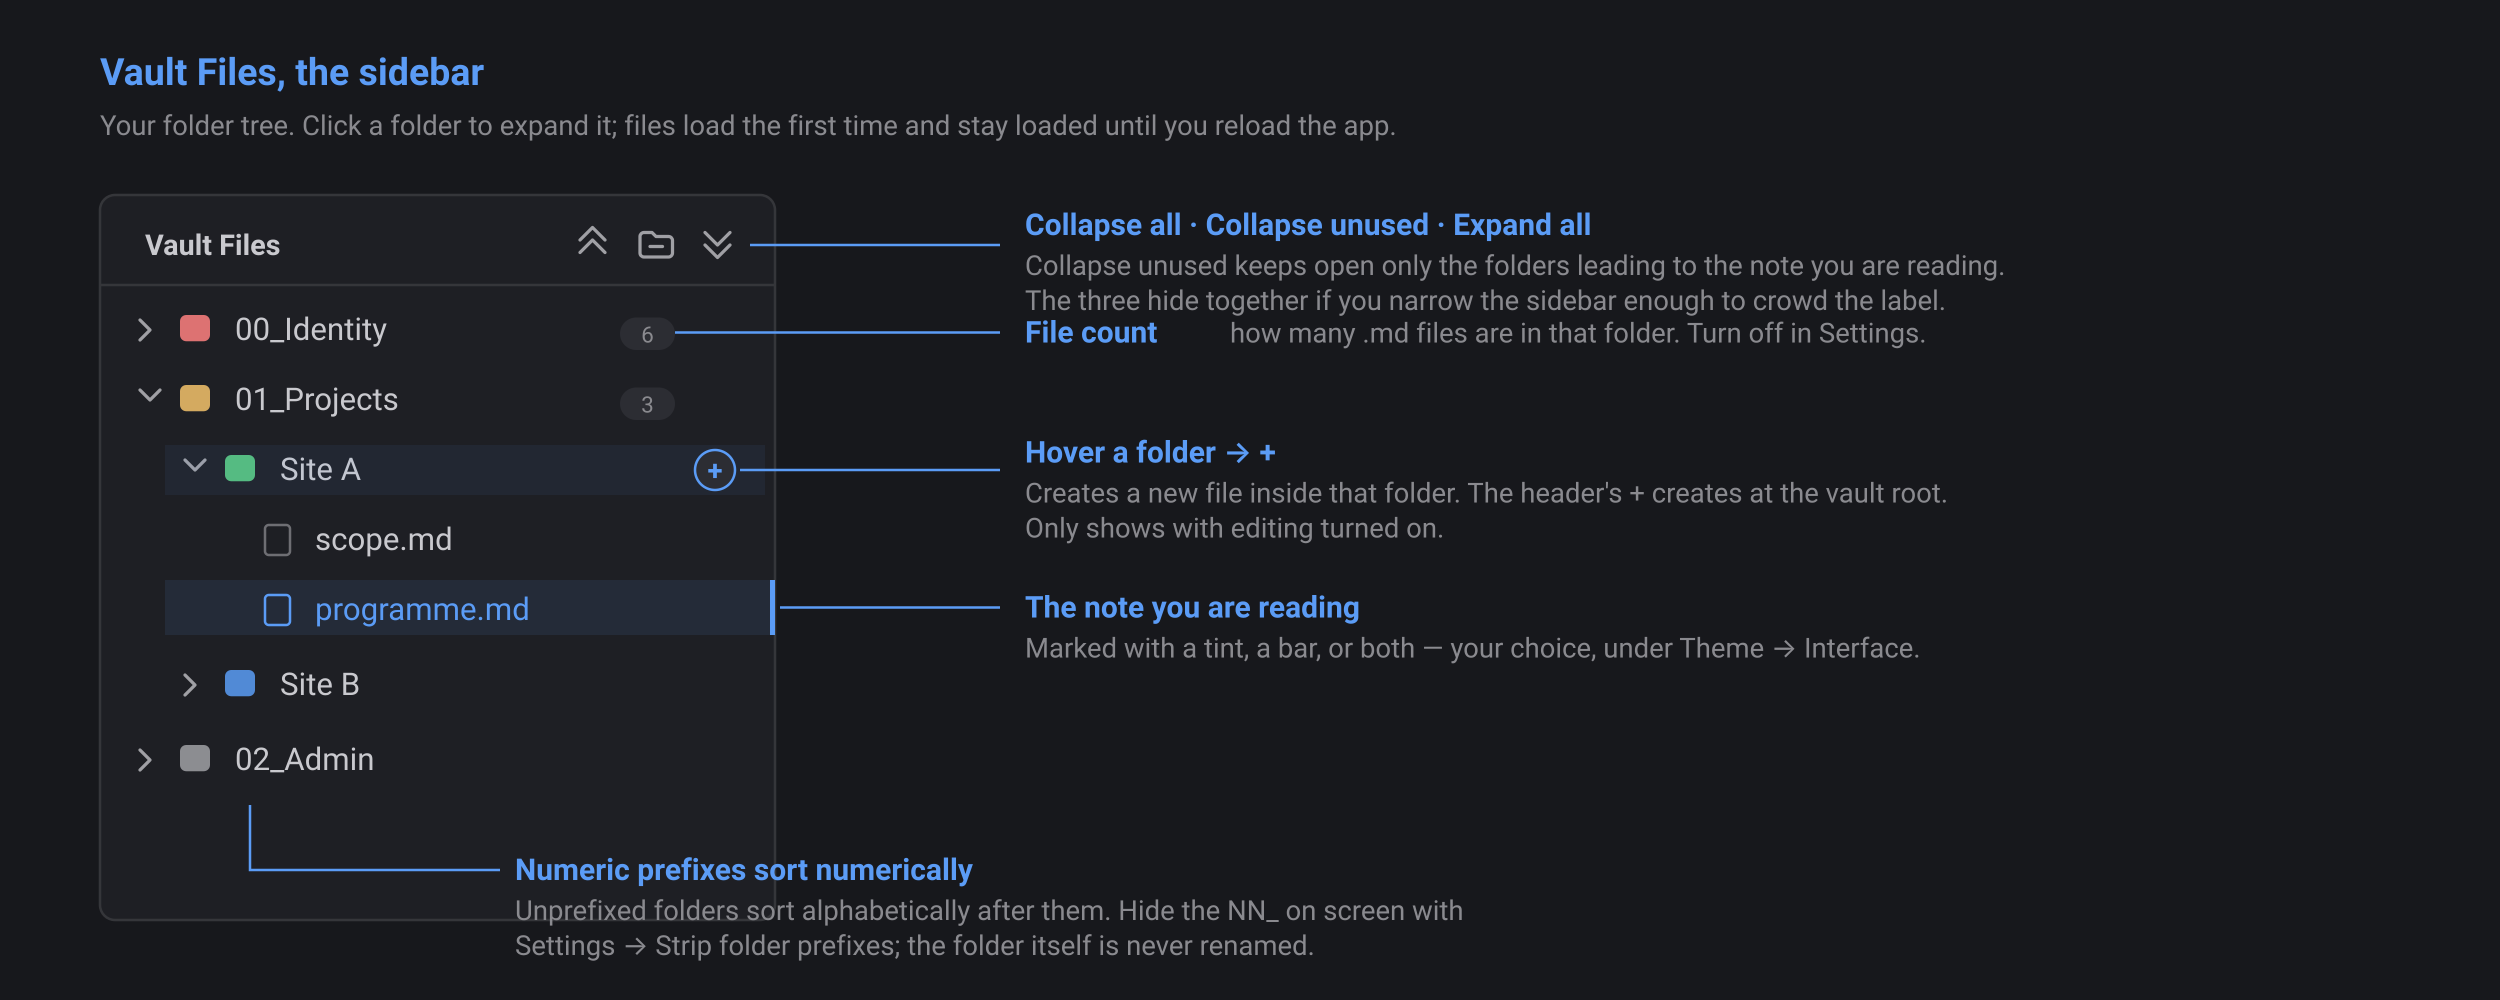
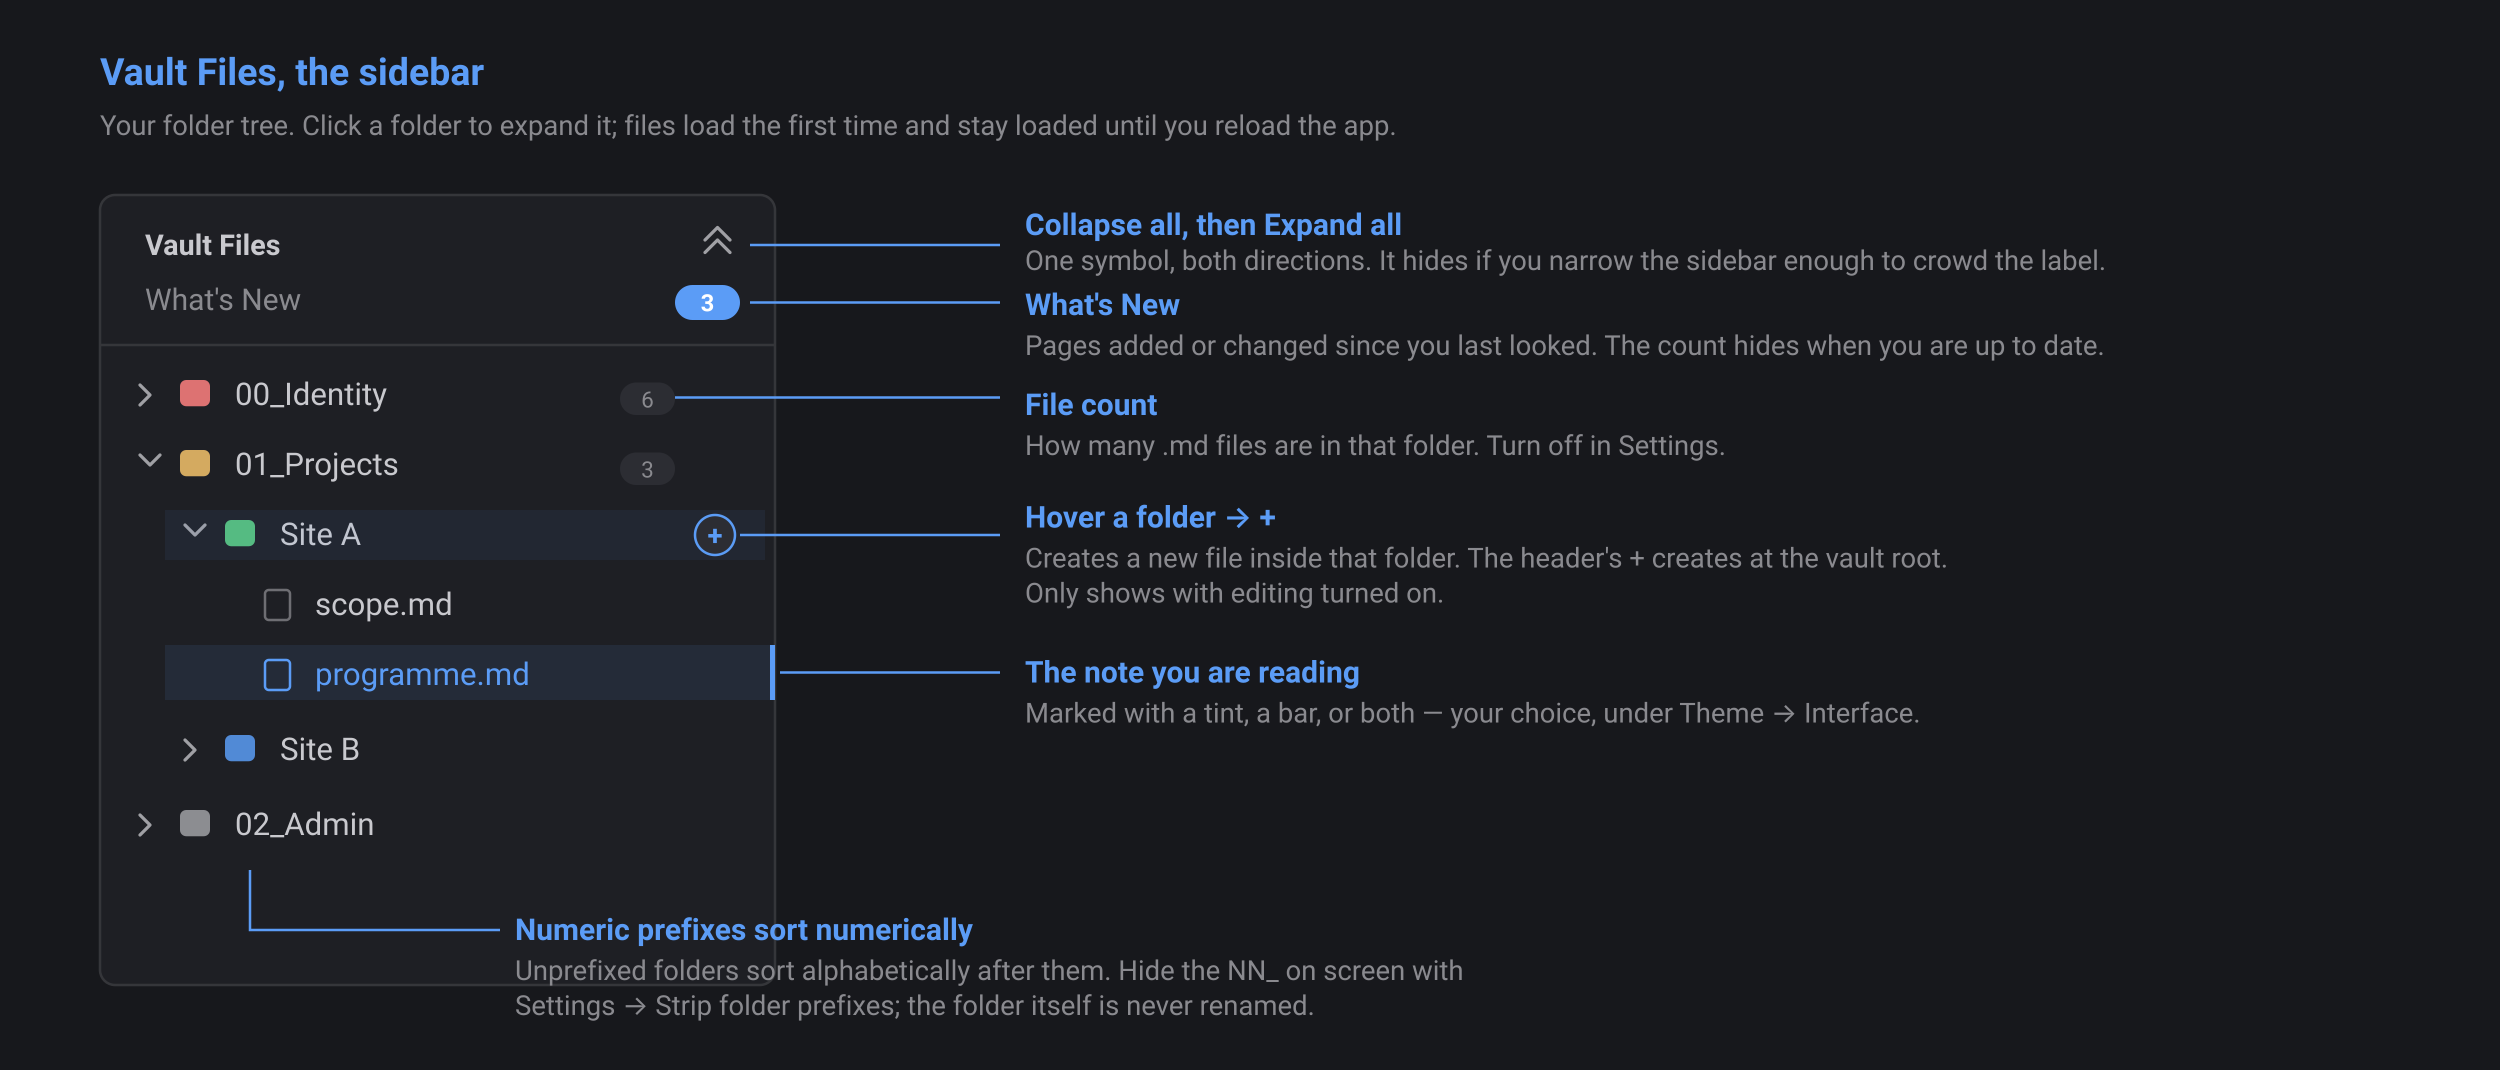
- <svg xmlns="http://www.w3.org/2000/svg" viewBox="0 0 1000 400" width="1000" height="400" font-family="-apple-system, Segoe UI, Roboto, sans-serif">
+ <svg xmlns="http://www.w3.org/2000/svg" viewBox="0 0 1000 428" width="1000" height="428" font-family="-apple-system, Segoe UI, Roboto, sans-serif">
  <defs>
    <style>
      .acc { fill:#5B9CF6; font-size:12px; font-weight:600; }
      .dim { fill:#8A8A8F; font-size:11px; }
      .t   { fill:#C9C9CE; font-size:12.5px; }
      .lead{ stroke:#5B9CF6; stroke-width:1; fill:none; }
      .ico { stroke:#A0A0A5; stroke-width:1.3; fill:none; stroke-linecap:round; stroke-linejoin:round; }
    </style>
  </defs>
-   <rect width="1000" height="400" fill="#17181c" />
+   <rect width="1000" height="428" fill="#17181c" />
  <text x="40" y="34" fill="#5B9CF6" font-size="15" font-weight="700">Vault Files, the sidebar</text>
  <text x="40" y="54" class="dim" font-size="11.5">Your folder tree. Click a folder to expand it; files load the first time and stay loaded until you reload the app.</text>
-   <rect x="40" y="78" width="270" height="290" rx="6" fill="#1e1f24" stroke="#35363a" />
+   <rect x="40" y="78" width="270" height="316" rx="6" fill="#1e1f24" stroke="#35363a" />
  <text x="58" y="102" fill="#C9C9CE" font-size="11.5" font-weight="700">Vault Files</text>
-   <g class="ico" transform="translate(232,93)">
+   <g class="ico" transform="translate(282,93)">
    <polyline points="0,8 5,3 10,8" />
    <polyline points="0,3 5,-2 10,3" />
  </g>
-   <g class="ico" transform="translate(256,93)">
-     <path d="M0 1.6A1.6 1.6 0 0 1 1.6 0h3.2L6.4 1.6h5A1.6 1.6 0 0 1 13 3.2v5A1.6 1.6 0 0 1 11.4 9.8H1.6A1.6 1.6 0 0 1 0 8.2Z" />
-     <line x1="4" y1="5.6" x2="9" y2="5.6" />
-   </g>
-   <g class="ico" transform="translate(282,93)">
-     <polyline points="0,0 5,5 10,0" />
-     <polyline points="0,5 5,10 10,5" />
-   </g>
-   <line x1="40" y1="114" x2="310" y2="114" stroke="#35363a" />
-   <g class="ico" transform="translate(56,128)" stroke-width="1.2">
+   <text x="58" y="124" fill="#8A8A8F" font-size="12">What's New</text>
+   <rect x="270" y="114" width="26" height="14" rx="7" fill="#5B9CF6" />
+   <text x="283" y="124.5" fill="#ffffff" font-size="9.5" font-weight="700" text-anchor="middle">3</text>
+   <line x1="40" y1="138" x2="310" y2="138" stroke="#35363a" />
+   <g class="ico" transform="translate(56,154)" stroke-width="1.2">
    <polyline points="0,0 4,4 0,8" />
  </g>
-   <rect x="72" y="126" width="12" height="10.5" rx="2.5" fill="#FF8080" opacity=".85" />
-   <text x="94" y="136" class="t">00_Identity</text>
-   <rect x="248" y="127" width="22" height="13" rx="6.5" fill="#2c2d33" />
-   <text x="259" y="137" fill="#8A8A8F" font-size="9" text-anchor="middle">6</text>
-   <g class="ico" transform="translate(56,156)" stroke-width="1.2">
+   <rect x="72" y="152" width="12" height="10.5" rx="2.5" fill="#FF8080" opacity=".85" />
+   <text x="94" y="162" class="t">00_Identity</text>
+   <rect x="248" y="153" width="22" height="13" rx="6.5" fill="#2c2d33" />
+   <text x="259" y="163" fill="#8A8A8F" font-size="9" text-anchor="middle">6</text>
+   <g class="ico" transform="translate(56,182)" stroke-width="1.2">
    <polyline points="0,0 4,4 8,0" />
  </g>
-   <rect x="72" y="154" width="12" height="10.5" rx="2.5" fill="#F5C26B" opacity=".85" />
-   <text x="94" y="164" class="t">01_Projects</text>
-   <rect x="248" y="155" width="22" height="13" rx="6.5" fill="#2c2d33" />
-   <text x="259" y="165" fill="#8A8A8F" font-size="9" text-anchor="middle">3</text>
-   <g class="ico" transform="translate(74,184)" stroke-width="1.2">
+   <rect x="72" y="180" width="12" height="10.5" rx="2.5" fill="#F5C26B" opacity=".85" />
+   <text x="94" y="190" class="t">01_Projects</text>
+   <rect x="248" y="181" width="22" height="13" rx="6.5" fill="#2c2d33" />
+   <text x="259" y="191" fill="#8A8A8F" font-size="9" text-anchor="middle">3</text>
+   <g class="ico" transform="translate(74,210)" stroke-width="1.2">
    <polyline points="0,0 4,4 8,0" />
  </g>
-   <rect x="90" y="182" width="12" height="10.5" rx="2.5" fill="#5FD98A" opacity=".85" />
-   <text x="112" y="192" class="t">Site A</text>
-   <rect x="66" y="178" width="240" height="20" fill="#5B9CF6" opacity=".07" />
-   <circle cx="286" cy="188" r="8" fill="#2c2d33" stroke="#5B9CF6" />
-   <text x="286" y="192" text-anchor="middle" fill="#5B9CF6" font-size="11" font-weight="700">+</text>
-   <rect x="106" y="210" width="10" height="12" rx="1.5" fill="none" stroke="#6E6E73" />
-   <text x="126" y="220" class="t" fill="#8A8A8F">scope.md</text>
-   <rect x="66" y="232" width="244" height="22" fill="#5B9CF6" opacity=".10" />
-   <rect x="308" y="232" width="2" height="22" fill="#5B9CF6" />
-   <rect x="106" y="238" width="10" height="12" rx="1.5" fill="none" stroke="#5B9CF6" />
-   <text x="126" y="248" fill="#5B9CF6" font-size="12.5">programme.md</text>
-   <g class="ico" transform="translate(74,270)" stroke-width="1.2">
+   <rect x="90" y="208" width="12" height="10.5" rx="2.5" fill="#5FD98A" opacity=".85" />
+   <text x="112" y="218" class="t">Site A</text>
+   <rect x="66" y="204" width="240" height="20" fill="#5B9CF6" opacity=".07" />
+   <circle cx="286" cy="214" r="8" fill="#2c2d33" stroke="#5B9CF6" />
+   <text x="286" y="218" text-anchor="middle" fill="#5B9CF6" font-size="11" font-weight="700">+</text>
+   <rect x="106" y="236" width="10" height="12" rx="1.5" fill="none" stroke="#6E6E73" />
+   <text x="126" y="246" class="t" fill="#8A8A8F">scope.md</text>
+   <rect x="66" y="258" width="244" height="22" fill="#5B9CF6" opacity=".10" />
+   <rect x="308" y="258" width="2" height="22" fill="#5B9CF6" />
+   <rect x="106" y="264" width="10" height="12" rx="1.5" fill="none" stroke="#5B9CF6" />
+   <text x="126" y="274" fill="#5B9CF6" font-size="12.5">programme.md</text>
+   <g class="ico" transform="translate(74,296)" stroke-width="1.2">
    <polyline points="0,0 4,4 0,8" />
  </g>
-   <rect x="90" y="268" width="12" height="10.5" rx="2.5" fill="#5B9CF6" opacity=".85" />
-   <text x="112" y="278" class="t">Site B</text>
-   <g class="ico" transform="translate(56,300)" stroke-width="1.2">
+   <rect x="90" y="294" width="12" height="10.5" rx="2.5" fill="#5B9CF6" opacity=".85" />
+   <text x="112" y="304" class="t">Site B</text>
+   <g class="ico" transform="translate(56,326)" stroke-width="1.2">
    <polyline points="0,0 4,4 0,8" />
  </g>
-   <rect x="72" y="298" width="12" height="10.5" rx="2.5" fill="#A0A0A5" opacity=".85" />
-   <text x="94" y="308" class="t">02_Admin</text>
+   <rect x="72" y="324" width="12" height="10.5" rx="2.5" fill="#A0A0A5" opacity=".85" />
+   <text x="94" y="334" class="t">02_Admin</text>
  <g class="lead">
    <path d="M300 98 L400 98" />
-     <path d="M270 133 L400 133" />
-     <path d="M296 188 L400 188" />
-     <path d="M312 243 L400 243" />
-     <path d="M100 322 L100 348 L200 348" />
+     <path d="M300 121 L400 121" />
+     <path d="M270 159 L400 159" />
+     <path d="M296 214 L400 214" />
+     <path d="M312 269 L400 269" />
+     <path d="M100 348 L100 372 L200 372" />
  </g>
-   <text x="410" y="94" class="acc">Collapse all · Collapse unused · Expand all</text>
-   <text x="410" y="110" class="dim">Collapse unused keeps open only the folders leading to the note you are reading.</text>
-   <text x="410" y="124" class="dim">The three hide together if you narrow the sidebar enough to crowd the label.</text>
-   <text x="410" y="137" class="acc">File count</text>
-   <text x="492" y="137" class="dim">how many .md files are in that folder. Turn off in Settings.</text>
-   <text x="410" y="185" class="acc">Hover a folder → +</text>
-   <text x="410" y="201" class="dim">Creates a new file inside that folder. The header's + creates at the vault root.</text>
-   <text x="410" y="215" class="dim">Only shows with editing turned on.</text>
-   <text x="410" y="247" class="acc">The note you are reading</text>
-   <text x="410" y="263" class="dim">Marked with a tint, a bar, or both — your choice, under Theme → Interface.</text>
-   <text x="206" y="352" class="acc">Numeric prefixes sort numerically</text>
-   <text x="206" y="368" class="dim">Unprefixed folders sort alphabetically after them. Hide the NN_ on screen with</text>
-   <text x="206" y="382" class="dim">Settings → Strip folder prefixes; the folder itself is never renamed.</text>
+   <text x="410" y="94" class="acc">Collapse all, then Expand all</text>
+   <text x="410" y="108" class="dim">One symbol, both directions. It hides if you narrow the sidebar enough to crowd the label.</text>
+   <text x="410" y="126" class="acc">What's New</text>
+   <text x="410" y="142" class="dim">Pages added or changed since you last looked. The count hides when you are up to date.</text>
+   <text x="410" y="166" class="acc">File count</text>
+   <text x="410" y="182" class="dim">How many .md files are in that folder. Turn off in Settings.</text>
+   <text x="410" y="211" class="acc">Hover a folder → +</text>
+   <text x="410" y="227" class="dim">Creates a new file inside that folder. The header's + creates at the vault root.</text>
+   <text x="410" y="241" class="dim">Only shows with editing turned on.</text>
+   <text x="410" y="273" class="acc">The note you are reading</text>
+   <text x="410" y="289" class="dim">Marked with a tint, a bar, or both — your choice, under Theme → Interface.</text>
+   <text x="206" y="376" class="acc">Numeric prefixes sort numerically</text>
+   <text x="206" y="392" class="dim">Unprefixed folders sort alphabetically after them. Hide the NN_ on screen with</text>
+   <text x="206" y="406" class="dim">Settings → Strip folder prefixes; the folder itself is never renamed.</text>
</svg>
